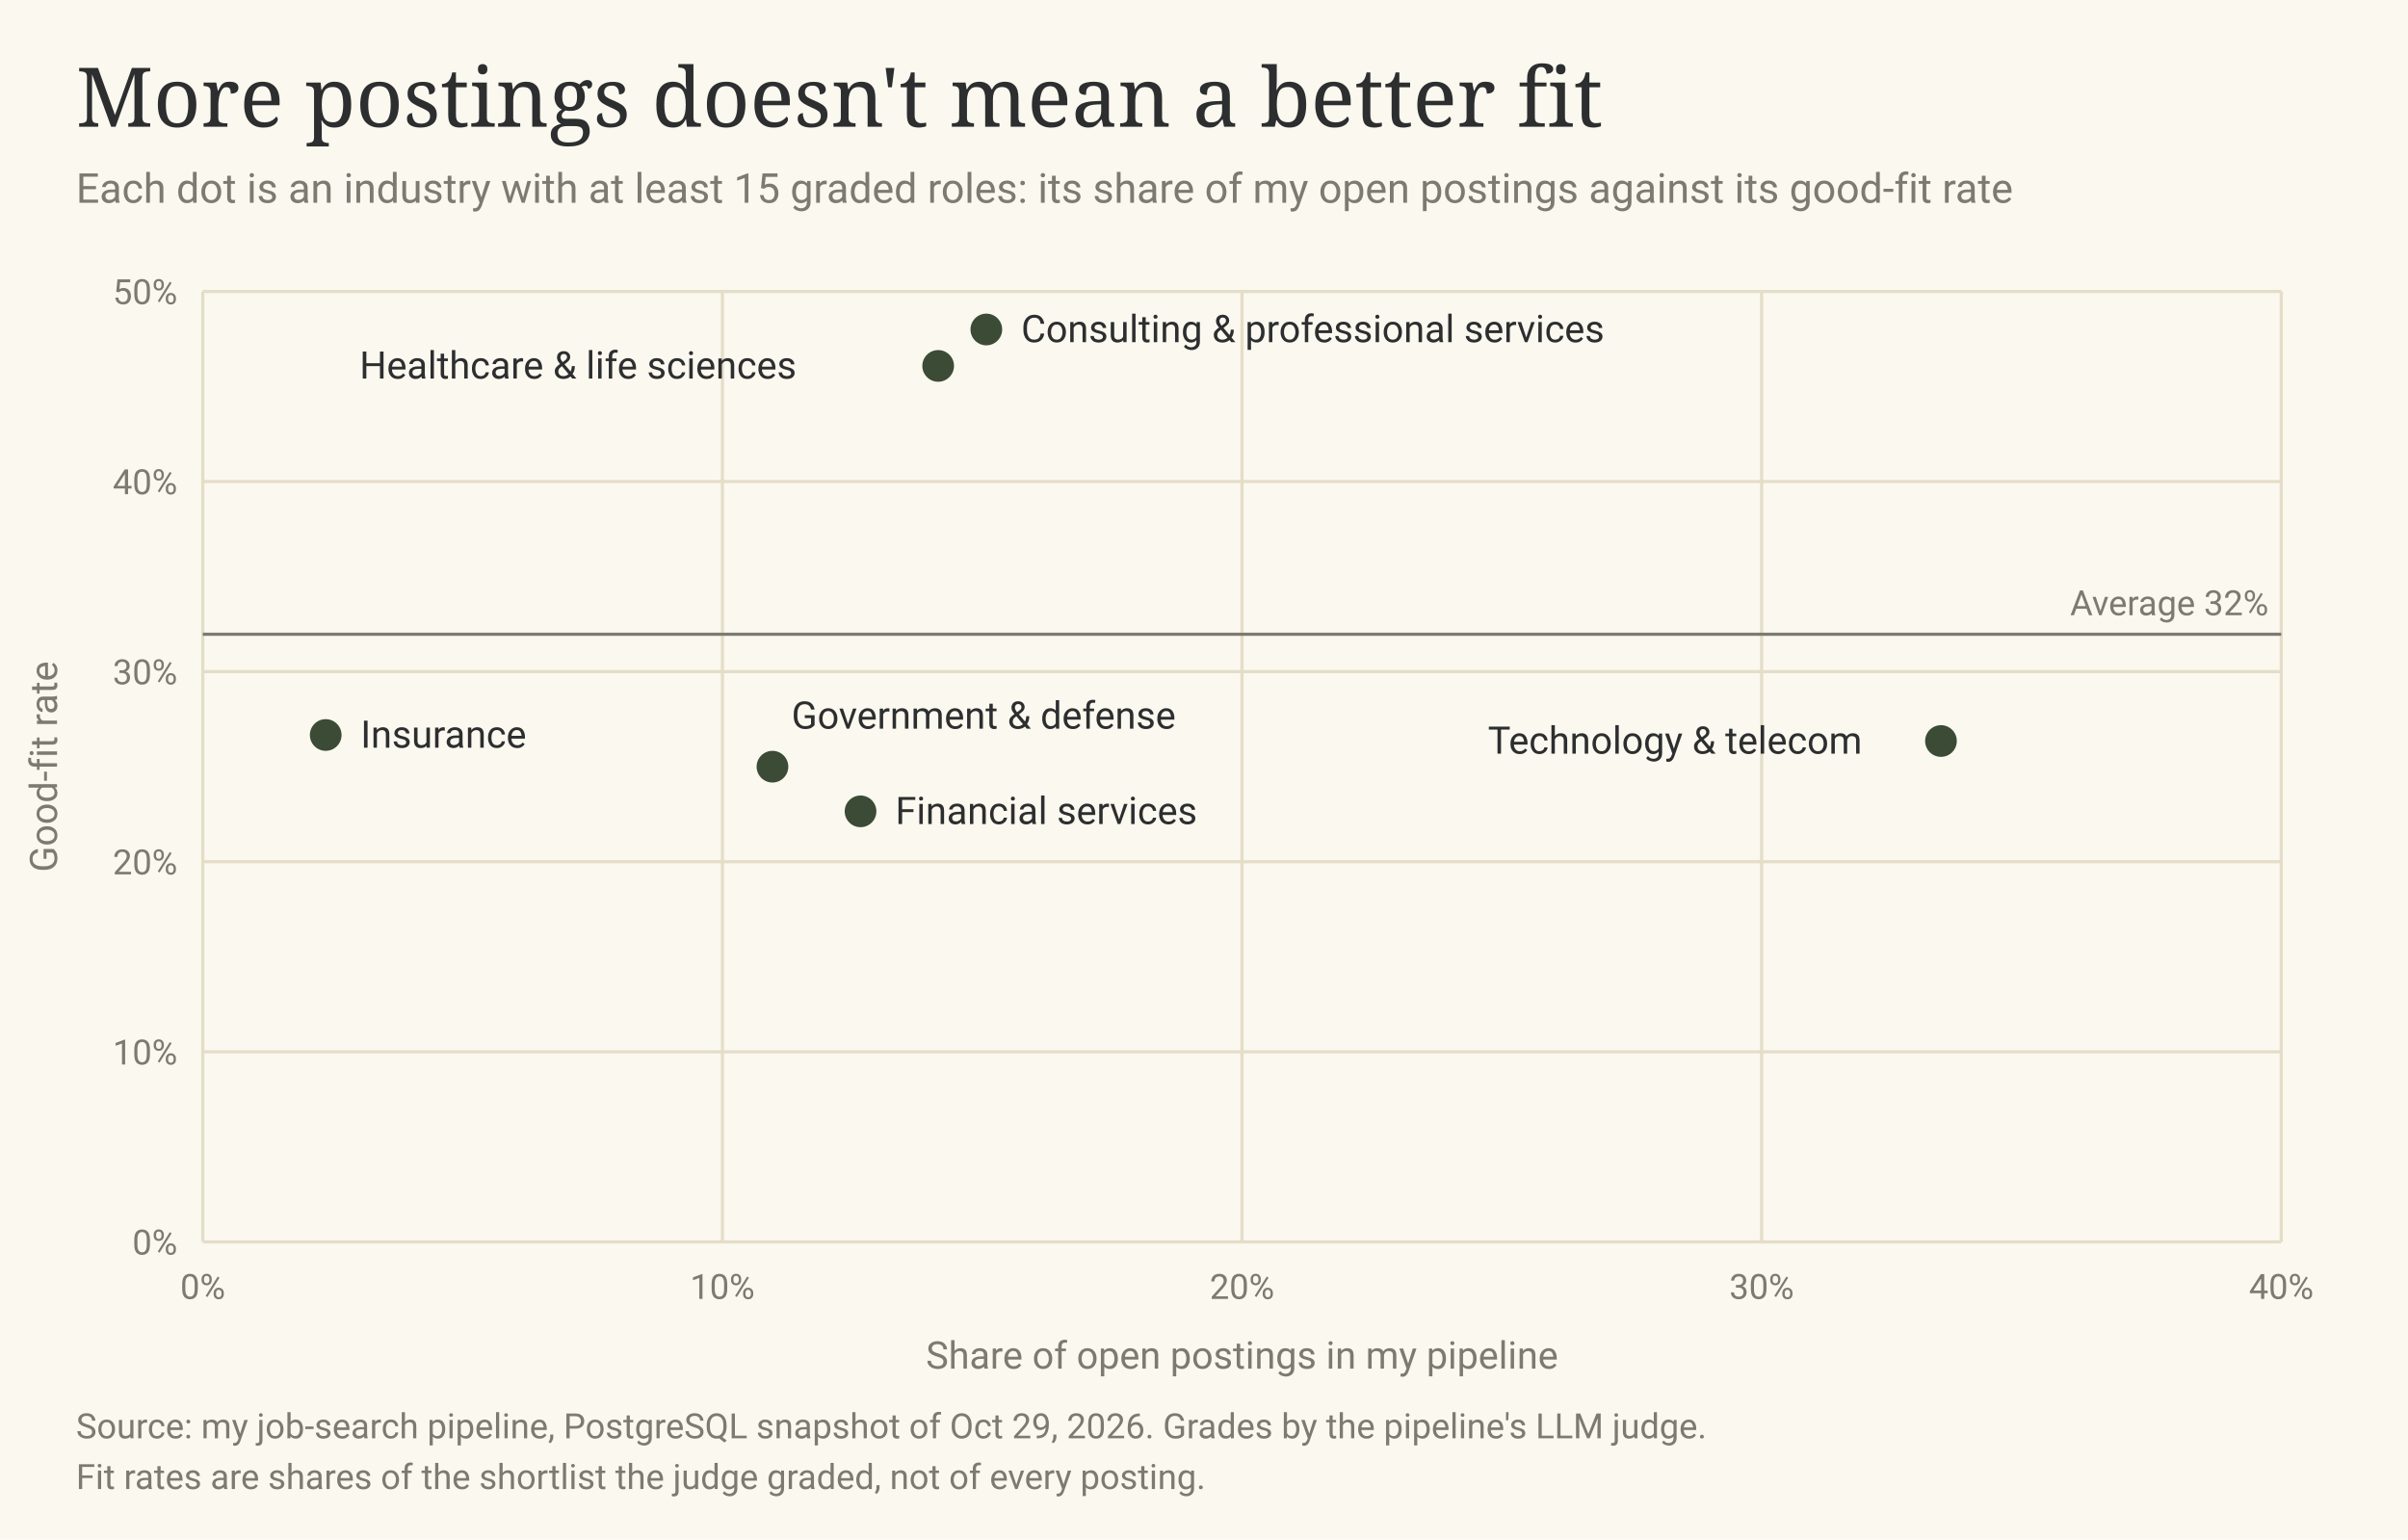
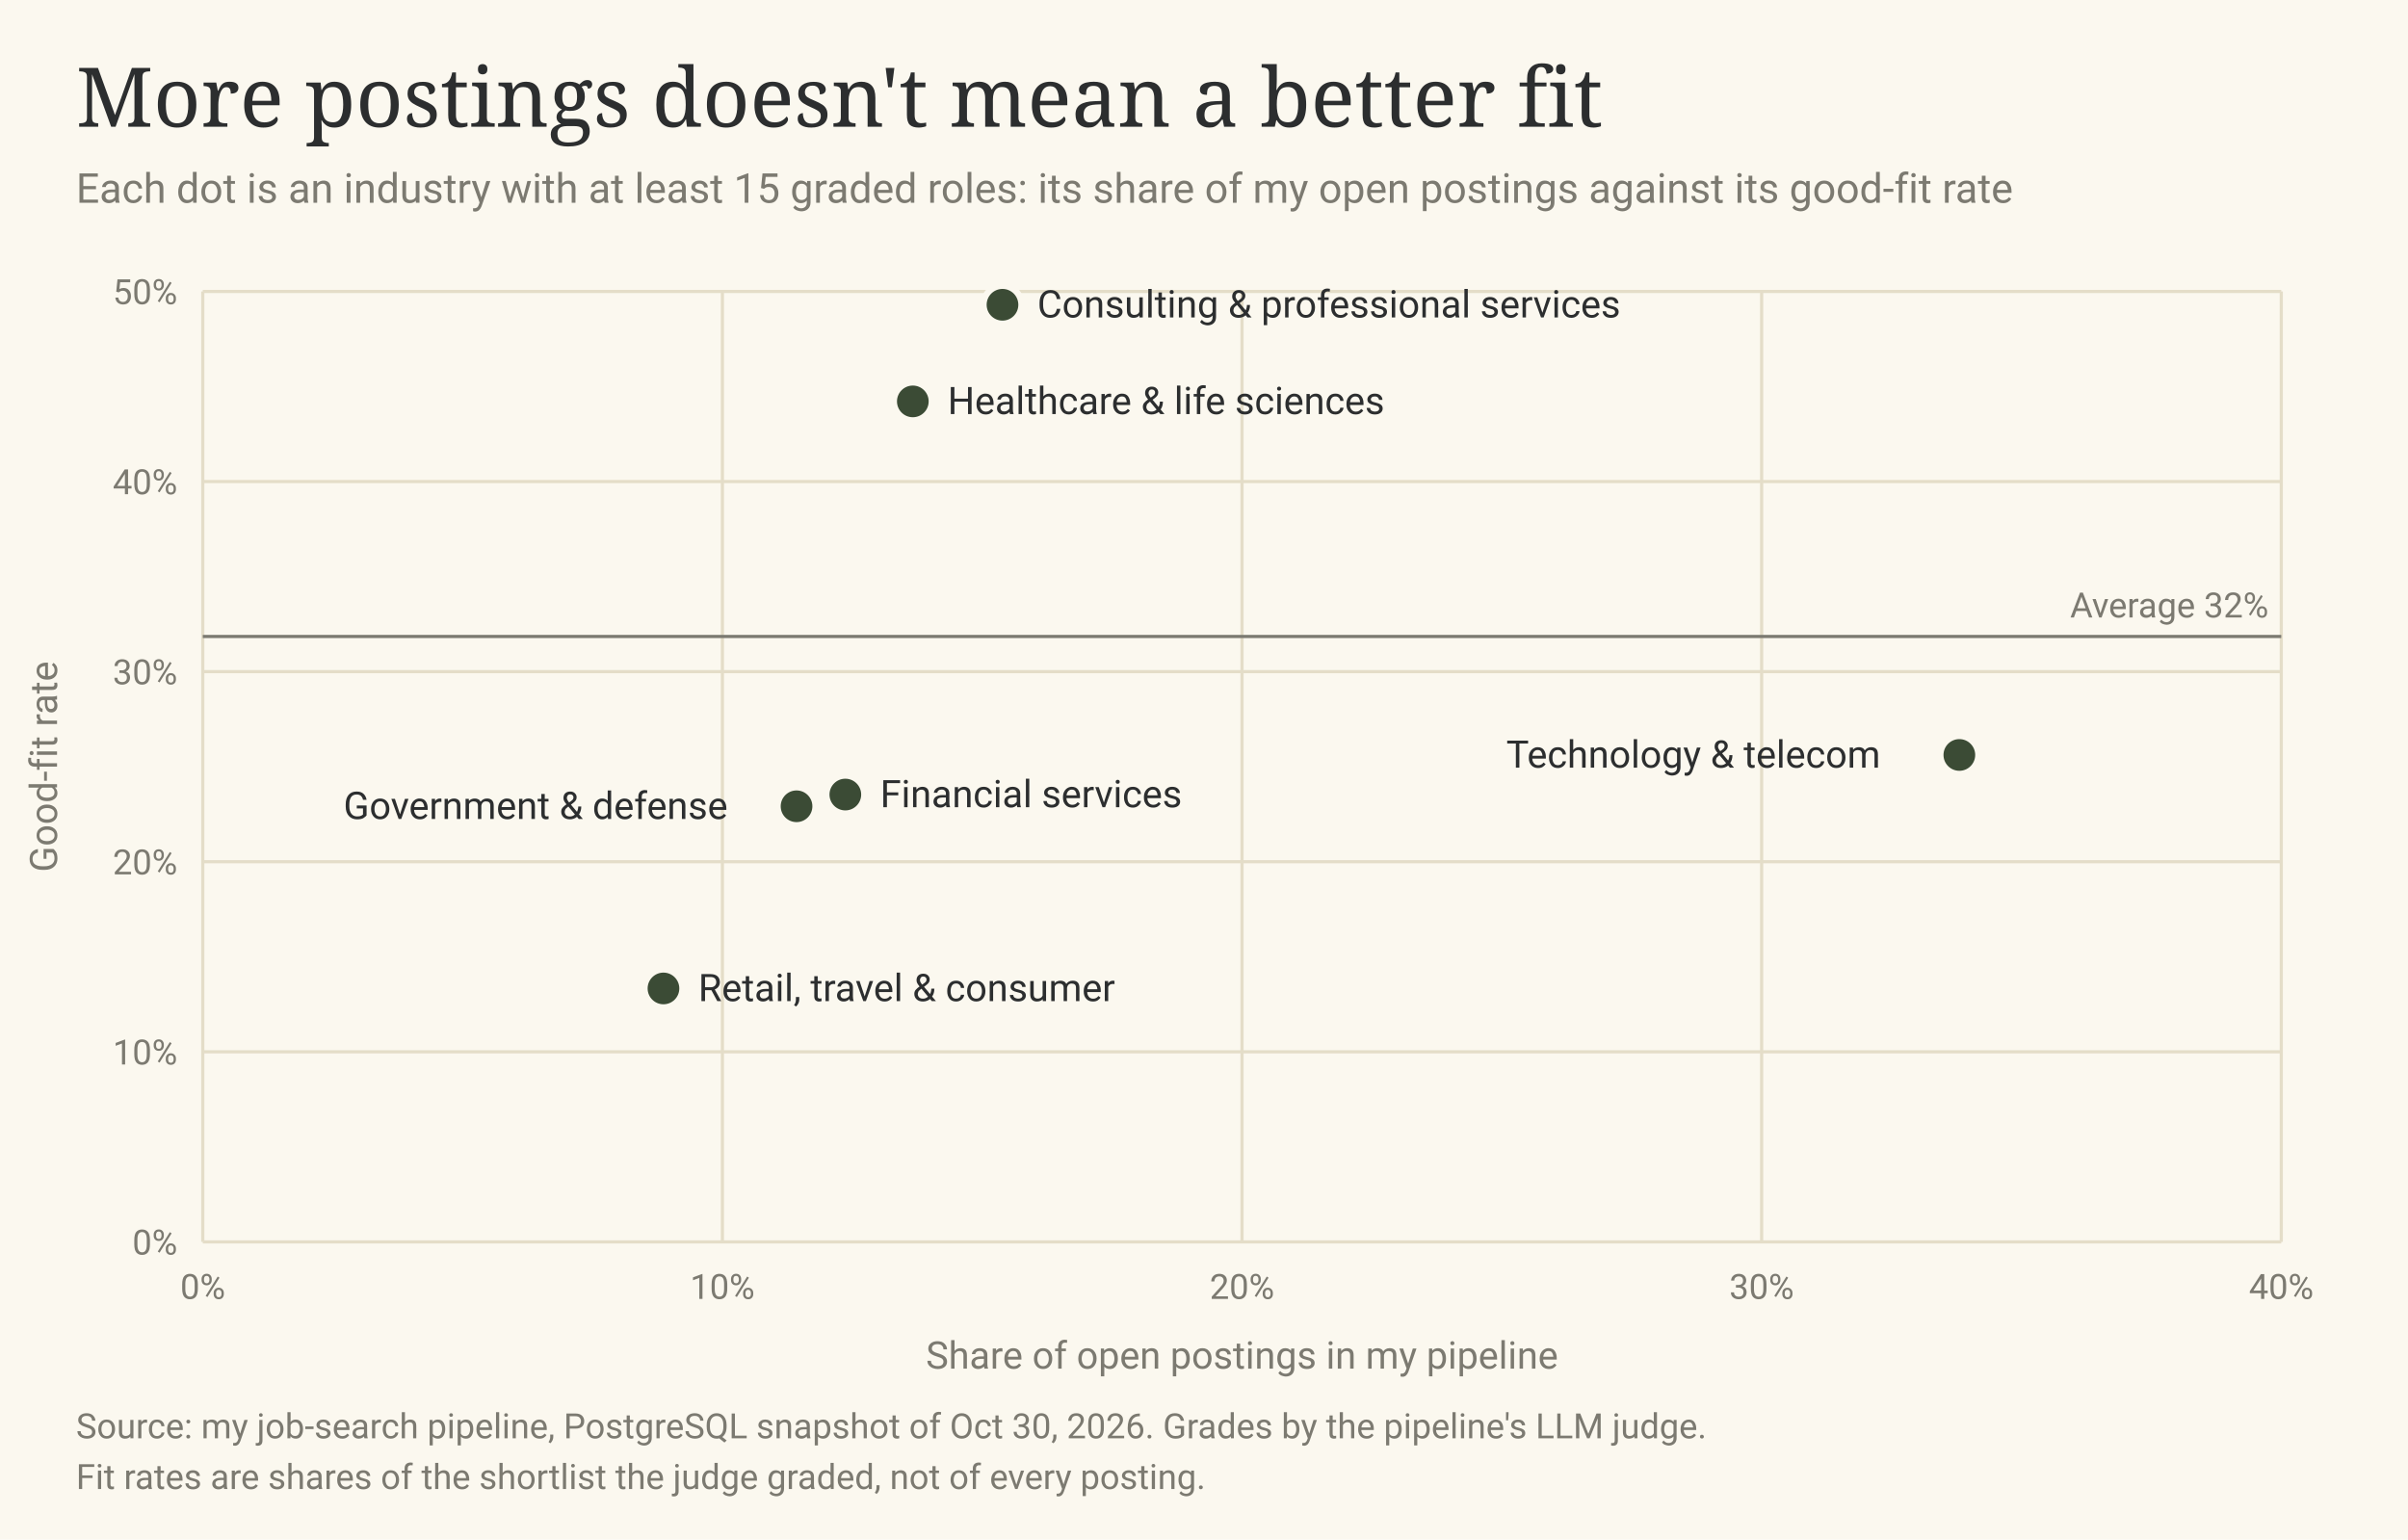
<svg xmlns="http://www.w3.org/2000/svg" viewBox="0 0 760 486" width="760" height="486" role="img" aria-labelledby="t d">
  <rect width="760" height="486" fill="#fbf8ef" />
  <text x="24" y="40" font-family="'Instrument Serif', 'Iowan Old Style', Georgia, serif" font-size="26" fill="#2c2e2f">More postings doesn't mean a better fit</text>
  <text x="24" y="64" font-family="-apple-system, BlinkMacSystemFont, 'Segoe UI', Roboto, Inter, sans-serif" font-size="13" fill="#7c7a71">Each dot is an industry with at least 15 graded roles: its share of my open postings against its good-fit rate</text>
  <line x1="64.0" y1="92" x2="64.0" y2="392" stroke="#e4ddc8" stroke-width="1" />
  <text x="64.0" y="410" text-anchor="middle" font-family="-apple-system, BlinkMacSystemFont, 'Segoe UI', Roboto, Inter, sans-serif" font-size="11" fill="#7c7a71">0%</text>
  <line x1="228.0" y1="92" x2="228.0" y2="392" stroke="#e4ddc8" stroke-width="1" />
  <text x="228.0" y="410" text-anchor="middle" font-family="-apple-system, BlinkMacSystemFont, 'Segoe UI', Roboto, Inter, sans-serif" font-size="11" fill="#7c7a71">10%</text>
  <line x1="392.0" y1="92" x2="392.0" y2="392" stroke="#e4ddc8" stroke-width="1" />
  <text x="392.0" y="410" text-anchor="middle" font-family="-apple-system, BlinkMacSystemFont, 'Segoe UI', Roboto, Inter, sans-serif" font-size="11" fill="#7c7a71">20%</text>
  <line x1="556.0" y1="92" x2="556.0" y2="392" stroke="#e4ddc8" stroke-width="1" />
  <text x="556.0" y="410" text-anchor="middle" font-family="-apple-system, BlinkMacSystemFont, 'Segoe UI', Roboto, Inter, sans-serif" font-size="11" fill="#7c7a71">30%</text>
  <line x1="720.0" y1="92" x2="720.0" y2="392" stroke="#e4ddc8" stroke-width="1" />
  <text x="720.0" y="410" text-anchor="middle" font-family="-apple-system, BlinkMacSystemFont, 'Segoe UI', Roboto, Inter, sans-serif" font-size="11" fill="#7c7a71">40%</text>
  <line x1="64" y1="392.0" x2="720" y2="392.0" stroke="#e4ddc8" stroke-width="1" />
  <text x="56" y="396.0" text-anchor="end" font-family="-apple-system, BlinkMacSystemFont, 'Segoe UI', Roboto, Inter, sans-serif" font-size="11" fill="#7c7a71">0%</text>
  <line x1="64" y1="332.0" x2="720" y2="332.0" stroke="#e4ddc8" stroke-width="1" />
  <text x="56" y="336.0" text-anchor="end" font-family="-apple-system, BlinkMacSystemFont, 'Segoe UI', Roboto, Inter, sans-serif" font-size="11" fill="#7c7a71">10%</text>
  <line x1="64" y1="272.0" x2="720" y2="272.0" stroke="#e4ddc8" stroke-width="1" />
  <text x="56" y="276.0" text-anchor="end" font-family="-apple-system, BlinkMacSystemFont, 'Segoe UI', Roboto, Inter, sans-serif" font-size="11" fill="#7c7a71">20%</text>
  <line x1="64" y1="212.0" x2="720" y2="212.0" stroke="#e4ddc8" stroke-width="1" />
  <text x="56" y="216.0" text-anchor="end" font-family="-apple-system, BlinkMacSystemFont, 'Segoe UI', Roboto, Inter, sans-serif" font-size="11" fill="#7c7a71">30%</text>
  <line x1="64" y1="152.0" x2="720" y2="152.0" stroke="#e4ddc8" stroke-width="1" />
  <text x="56" y="156.0" text-anchor="end" font-family="-apple-system, BlinkMacSystemFont, 'Segoe UI', Roboto, Inter, sans-serif" font-size="11" fill="#7c7a71">40%</text>
  <line x1="64" y1="92.0" x2="720" y2="92.0" stroke="#e4ddc8" stroke-width="1" />
  <text x="56" y="96.0" text-anchor="end" font-family="-apple-system, BlinkMacSystemFont, 'Segoe UI', Roboto, Inter, sans-serif" font-size="11" fill="#7c7a71">50%</text>
  <text x="392.0" y="432" text-anchor="middle" font-family="-apple-system, BlinkMacSystemFont, 'Segoe UI', Roboto, Inter, sans-serif" font-size="12" fill="#7c7a71">Share of open postings in my pipeline</text>
  <text transform="translate(18 242.0) rotate(-90)" text-anchor="middle" font-family="-apple-system, BlinkMacSystemFont, 'Segoe UI', Roboto, Inter, sans-serif" font-size="12" fill="#7c7a71">Good-fit rate</text>
-   <line x1="64" y1="200.2" x2="720" y2="200.2" stroke="#7c7a71" stroke-width="1" />
-   <text x="716" y="194.2" text-anchor="end" font-family="-apple-system, BlinkMacSystemFont, 'Segoe UI', Roboto, Inter, sans-serif" font-size="11" fill="#7c7a71">Average 32%</text>
+   <line x1="64" y1="200.9" x2="720" y2="200.9" stroke="#7c7a71" stroke-width="1" />
+   <text x="716" y="194.9" text-anchor="end" font-family="-apple-system, BlinkMacSystemFont, 'Segoe UI', Roboto, Inter, sans-serif" font-size="11" fill="#7c7a71">Average 32%</text>
  <g>
-     <circle cx="311.3" cy="104.0" r="6" fill="#3b4b35" stroke="#fbf8ef" stroke-width="2" />
-     <text x="322.3" y="108.0" font-family="-apple-system, BlinkMacSystemFont, 'Segoe UI', Roboto, Inter, sans-serif" font-size="12" fill="#2c2e2f">Consulting &amp; professional services</text>
+     <circle cx="316.4" cy="96.2" r="6" fill="#3b4b35" stroke="#fbf8ef" stroke-width="2" />
+     <text x="327.4" y="100.2" font-family="-apple-system, BlinkMacSystemFont, 'Segoe UI', Roboto, Inter, sans-serif" font-size="12" fill="#2c2e2f">Consulting &amp; professional services</text>
  </g>
  <g>
-     <circle cx="296.1" cy="115.5" r="6" fill="#3b4b35" stroke="#fbf8ef" stroke-width="2" />
-     <text x="113.5" y="119.5" font-family="-apple-system, BlinkMacSystemFont, 'Segoe UI', Roboto, Inter, sans-serif" font-size="12" fill="#2c2e2f">Healthcare &amp; life sciences</text>
+     <circle cx="288.1" cy="126.7" r="6" fill="#3b4b35" stroke="#fbf8ef" stroke-width="2" />
+     <text x="299.1" y="130.7" font-family="-apple-system, BlinkMacSystemFont, 'Segoe UI', Roboto, Inter, sans-serif" font-size="12" fill="#2c2e2f">Healthcare &amp; life sciences</text>
  </g>
  <g>
-     <circle cx="102.8" cy="232.0" r="6" fill="#3b4b35" stroke="#fbf8ef" stroke-width="2" />
-     <text x="113.8" y="236.0" font-family="-apple-system, BlinkMacSystemFont, 'Segoe UI', Roboto, Inter, sans-serif" font-size="12" fill="#2c2e2f">Insurance</text>
+     <circle cx="618.4" cy="238.3" r="6" fill="#3b4b35" stroke="#fbf8ef" stroke-width="2" />
+     <text x="475.4" y="242.3" font-family="-apple-system, BlinkMacSystemFont, 'Segoe UI', Roboto, Inter, sans-serif" font-size="12" fill="#2c2e2f">Technology &amp; telecom</text>
  </g>
  <g>
-     <circle cx="612.6" cy="233.9" r="6" fill="#3b4b35" stroke="#fbf8ef" stroke-width="2" />
-     <text x="469.6" y="237.9" font-family="-apple-system, BlinkMacSystemFont, 'Segoe UI', Roboto, Inter, sans-serif" font-size="12" fill="#2c2e2f">Technology &amp; telecom</text>
+     <circle cx="266.8" cy="250.8" r="6" fill="#3b4b35" stroke="#fbf8ef" stroke-width="2" />
+     <text x="277.8" y="254.8" font-family="-apple-system, BlinkMacSystemFont, 'Segoe UI', Roboto, Inter, sans-serif" font-size="12" fill="#2c2e2f">Financial services</text>
  </g>
  <g>
-     <circle cx="243.8" cy="242.0" r="6" fill="#3b4b35" stroke="#fbf8ef" stroke-width="2" />
-     <text x="249.8" y="230.0" font-family="-apple-system, BlinkMacSystemFont, 'Segoe UI', Roboto, Inter, sans-serif" font-size="12" fill="#2c2e2f">Government &amp; defense</text>
+     <circle cx="251.4" cy="254.5" r="6" fill="#3b4b35" stroke="#fbf8ef" stroke-width="2" />
+     <text x="108.4" y="258.5" font-family="-apple-system, BlinkMacSystemFont, 'Segoe UI', Roboto, Inter, sans-serif" font-size="12" fill="#2c2e2f">Government &amp; defense</text>
  </g>
  <g>
-     <circle cx="271.6" cy="256.1" r="6" fill="#3b4b35" stroke="#fbf8ef" stroke-width="2" />
-     <text x="282.6" y="260.1" font-family="-apple-system, BlinkMacSystemFont, 'Segoe UI', Roboto, Inter, sans-serif" font-size="12" fill="#2c2e2f">Financial services</text>
+     <circle cx="209.4" cy="312.0" r="6" fill="#3b4b35" stroke="#fbf8ef" stroke-width="2" />
+     <text x="220.4" y="316.0" font-family="-apple-system, BlinkMacSystemFont, 'Segoe UI', Roboto, Inter, sans-serif" font-size="12" fill="#2c2e2f">Retail, travel &amp; consumer</text>
  </g>
-   <text x="24" y="454" font-family="-apple-system, BlinkMacSystemFont, 'Segoe UI', Roboto, Inter, sans-serif" font-size="11" fill="#7c7a71">Source: my job-search pipeline, PostgreSQL snapshot of Oct 29, 2026. Grades by the pipeline's LLM judge.</text>
+   <text x="24" y="454" font-family="-apple-system, BlinkMacSystemFont, 'Segoe UI', Roboto, Inter, sans-serif" font-size="11" fill="#7c7a71">Source: my job-search pipeline, PostgreSQL snapshot of Oct 30, 2026. Grades by the pipeline's LLM judge.</text>
  <text x="24" y="470" font-family="-apple-system, BlinkMacSystemFont, 'Segoe UI', Roboto, Inter, sans-serif" font-size="11" fill="#7c7a71">Fit rates are shares of the shortlist the judge graded, not of every posting.</text>
</svg>
